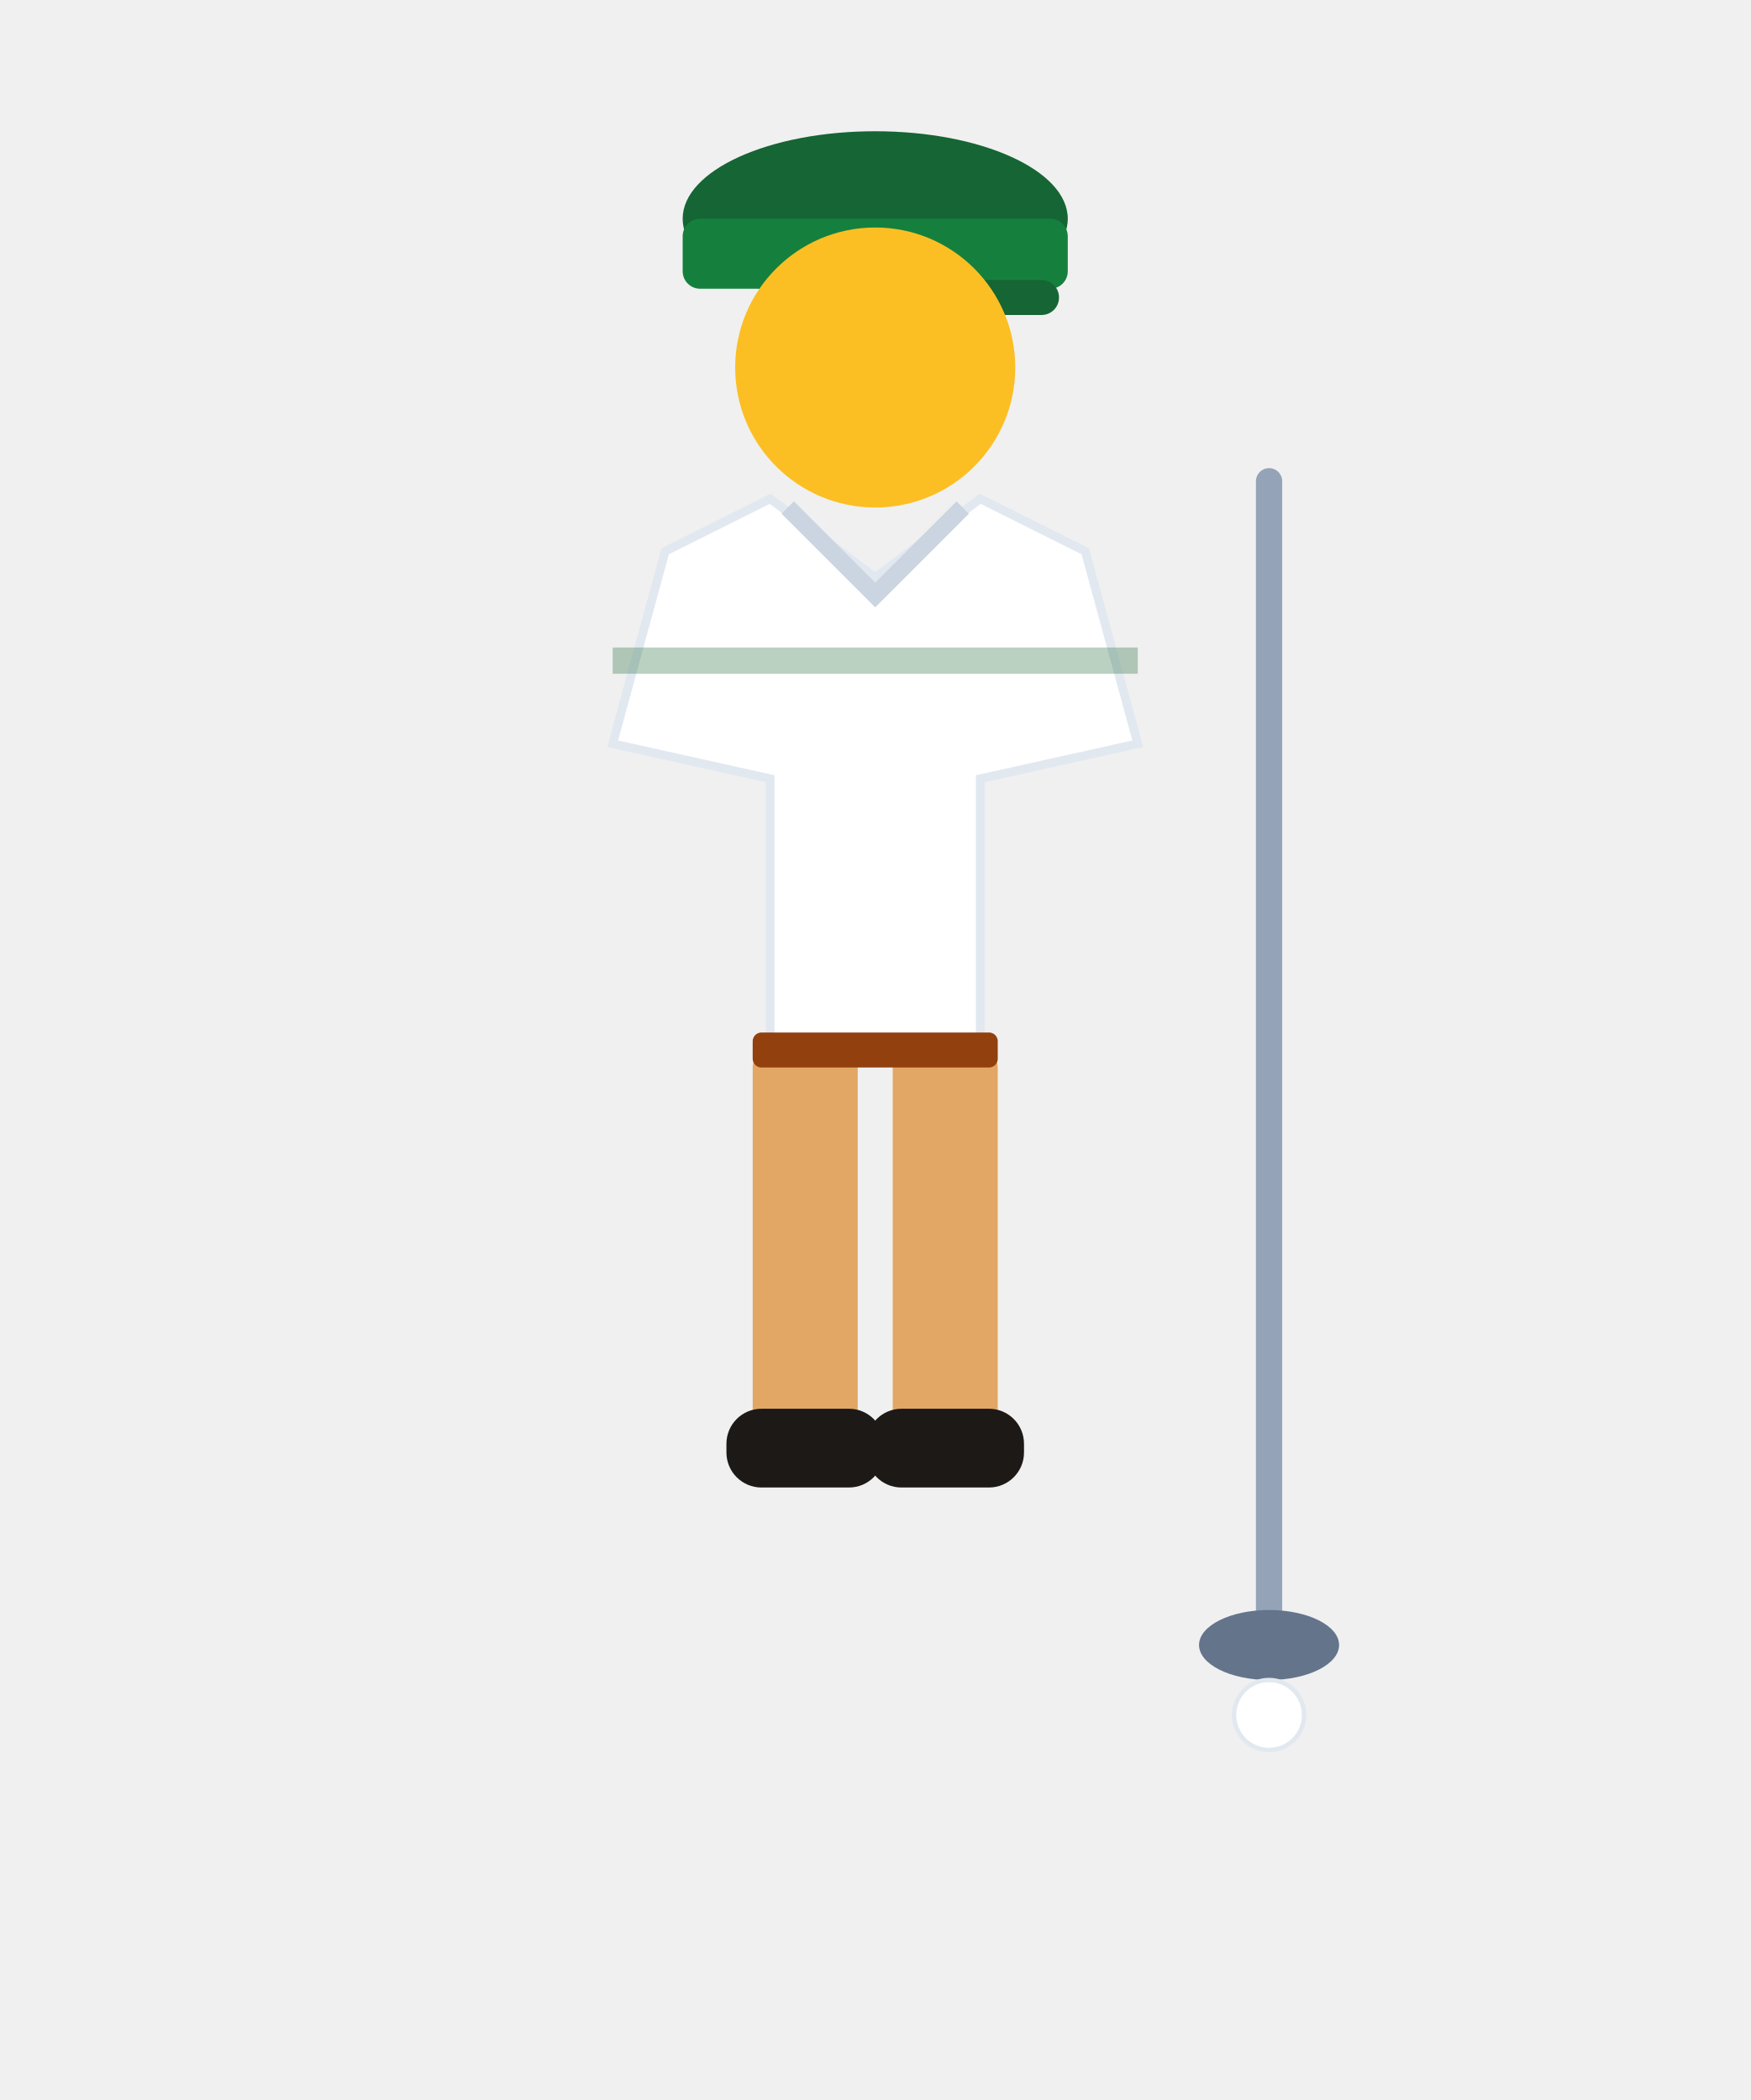
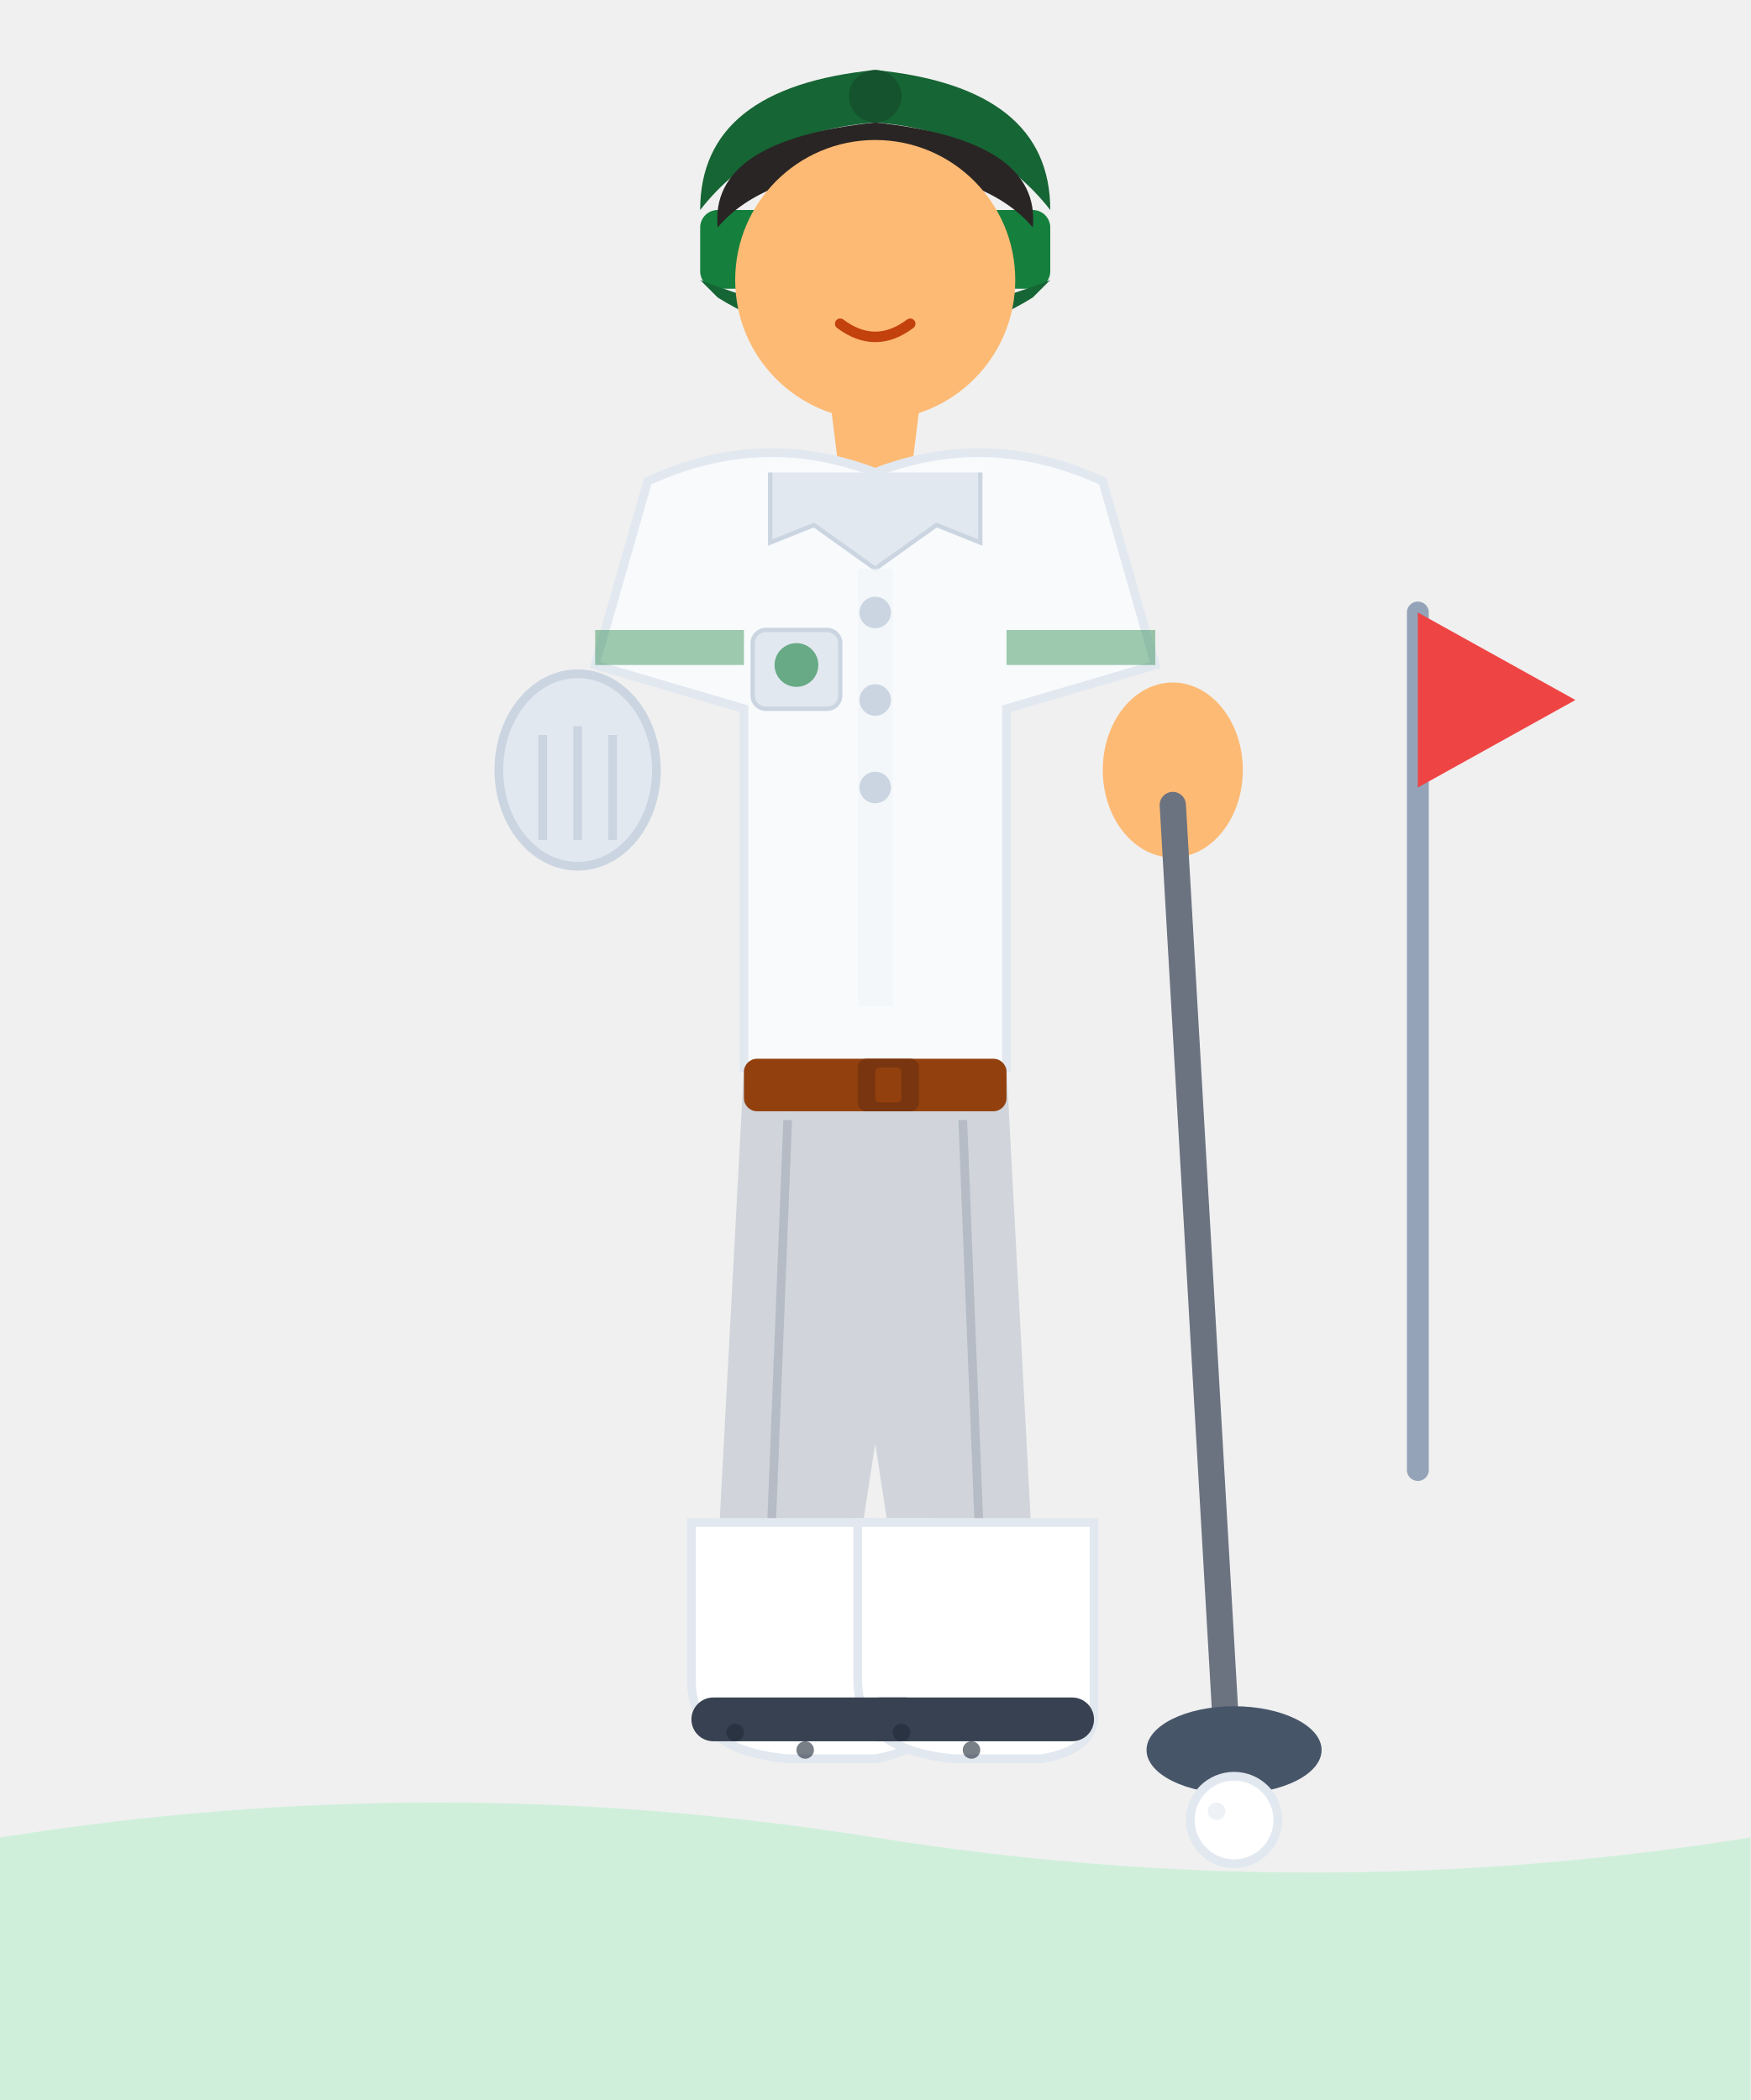
<svg xmlns="http://www.w3.org/2000/svg" viewBox="0 0 200 240" fill="none">
-   <ellipse cx="100" cy="25" rx="22" ry="10" fill="#166534" />
-   <rect x="78" y="25" width="44" height="8" rx="2" fill="#15803D" />
-   <rect x="99" y="32" width="22" height="4" rx="2" fill="#166534" />
-   <circle cx="100" cy="42" r="16" fill="#FBBF24" />
-   <path d="M76 63 L70 85 L88 89 L88 120 L112 120 L112 89 L130 85 L124 63 L112 57 L100 66 L88 57 Z" fill="white" stroke="#E2E8F0" stroke-width="1" />
-   <path d="M90 58 L100 68 L110 58" stroke="#CBD5E1" stroke-width="2" fill="none" />
-   <rect x="70" y="74" width="60" height="3" fill="#166534" opacity="0.3" />
-   <rect x="86" y="120" width="12" height="43" rx="2" fill="#D97706" opacity="0.6" />
-   <rect x="102" y="120" width="12" height="43" rx="2" fill="#D97706" opacity="0.6" />
-   <rect x="86" y="118" width="28" height="4" rx="1" fill="#92400E" />
-   <rect x="83" y="161" width="18" height="9" rx="4" fill="#1C1917" />
-   <rect x="99" y="161" width="18" height="9" rx="4" fill="#1C1917" />
-   <line x1="145" y1="55" x2="145" y2="185" stroke="#94A3B8" stroke-width="3" stroke-linecap="round" />
-   <ellipse cx="145" cy="188" rx="8" ry="4" fill="#64748B" />
-   <circle cx="145" cy="196" r="4" fill="white" stroke="#E2E8F0" stroke-width="0.5" />
+   <path d="M0 210 Q50 202 100 210 Q150 218 200 210 L200 240 L0 240Z" fill="#86EFAC" opacity="0.3" />
+   <line x1="162" y1="70" x2="162" y2="168" stroke="#94A3B8" stroke-width="2.5" stroke-linecap="round" />
+   <path d="M162 70 L180 80 L162 90Z" fill="#EF4444" />
+   <path d="M80 24 Q80 10 100 8 Q120 10 120 24 Q113 15 100 14 Q87 15 80 24Z" fill="#166534" />
+   <rect x="80" y="24" width="40" height="9" rx="2" fill="#15803D" />
+   <path d="M80 32 Q90 36 100 36 Q110 36 120 32 L118 34 Q110 39 100 39 Q90 39 82 34Z" fill="#166534" />
+   <circle cx="100" cy="11" r="3" fill="#14532D" />
+   <circle cx="100" cy="25" r="4" fill="#14532D" opacity="0.5" />
+   <path d="M82 26 Q81 16 100 14 Q119 16 118 26 Q113 20 100 19 Q87 20 82 26Z" fill="#292524" />
+   <circle cx="100" cy="32" r="16" fill="#FDBA74" />
+   <path d="M96 37 Q100 40 104 37" stroke="#C2410C" stroke-width="1.2" fill="none" stroke-linecap="round" />
+   <path d="M95 47 L105 47 L104 55 L96 55Z" fill="#FDBA74" />
+   <path d="M74 55 L68 76 L85 81 L85 122 L115 122 L115 81 L132 76 L126 55 Q113 49 100 54 Q87 49 74 55Z" fill="#F8FAFC" stroke="#E2E8F0" stroke-width="1" />
+   <path d="M88 54 L88 62 L93 60 L100 65 L107 60 L112 62 L112 54" fill="#E2E8F0" stroke="#CBD5E1" stroke-width="0.5" />
+   <rect x="98" y="65" width="4" height="50" fill="#F1F5F9" opacity="0.7" />
+   <circle cx="100" cy="70" r="1.8" fill="#CBD5E1" />
+   <circle cx="100" cy="80" r="1.8" fill="#CBD5E1" />
+   <circle cx="100" cy="90" r="1.8" fill="#CBD5E1" />
+   <rect x="68" y="72" width="17" height="4" fill="#15803D" opacity="0.4" />
+   <rect x="115" y="72" width="17" height="4" fill="#15803D" opacity="0.4" />
+   <rect x="86" y="72" width="10" height="9" rx="1.5" fill="#E2E8F0" stroke="#CBD5E1" stroke-width="0.5" />
+   <circle cx="91" cy="76" r="2.5" fill="#15803D" opacity="0.6" />
+   <path d="M85 122 L82 178 L98 178 L100 165 L102 178 L118 178 L115 122Z" fill="#D1D5DB" />
+   <rect x="85" y="121" width="30" height="6" rx="1.5" fill="#92400E" />
+   <rect x="98" y="121" width="7" height="6" rx="1" fill="#78350F" />
+   <rect x="100" y="122" width="3" height="4" rx="0.5" fill="#92400E" />
+   <line x1="90" y1="128" x2="88" y2="178" stroke="#9CA3AF" stroke-width="1" opacity="0.5" />
+   <line x1="110" y1="128" x2="112" y2="178" stroke="#9CA3AF" stroke-width="1" opacity="0.5" />
+   <ellipse cx="66" cy="88" rx="9" ry="11" fill="#E2E8F0" stroke="#CBD5E1" stroke-width="1" />
+   <line x1="62" y1="84" x2="62" y2="96" stroke="#CBD5E1" stroke-width="1" />
+   <line x1="66" y1="83" x2="66" y2="96" stroke="#CBD5E1" stroke-width="1" />
+   <line x1="70" y1="84" x2="70" y2="96" stroke="#CBD5E1" stroke-width="1" />
+   <ellipse cx="134" cy="88" rx="8" ry="10" fill="#FDBA74" />
+   <path d="M79 174 L79 192 Q79 200 90 201 L100 201 Q106 200 106 196 L106 174Z" fill="white" stroke="#E2E8F0" stroke-width="1" />
+   <path d="M98 174 L98 192 Q98 200 109 201 L119 201 Q125 200 125 196 L125 174Z" fill="white" stroke="#E2E8F0" stroke-width="1" />
+   <rect x="79" y="194" width="27" height="5" rx="2.5" fill="#374151" />
+   <rect x="98" y="194" width="27" height="5" rx="2.5" fill="#374151" />
+   <circle cx="84" cy="198" r="1" fill="#1F2937" opacity="0.6" />
+   <circle cx="92" cy="200" r="1" fill="#1F2937" opacity="0.6" />
+   <circle cx="103" cy="198" r="1" fill="#1F2937" opacity="0.6" />
+   <circle cx="111" cy="200" r="1" fill="#1F2937" opacity="0.6" />
+   <line x1="134" y1="92" x2="140" y2="196" stroke="#6B7280" stroke-width="3" stroke-linecap="round" />
+   <ellipse cx="141" cy="200" rx="10" ry="5" fill="#475569" />
+   <circle cx="141" cy="208" r="5" fill="white" stroke="#E2E8F0" stroke-width="1" />
+   <circle cx="139" cy="207" r="1" fill="#E2E8F0" opacity="0.6" />
</svg>
